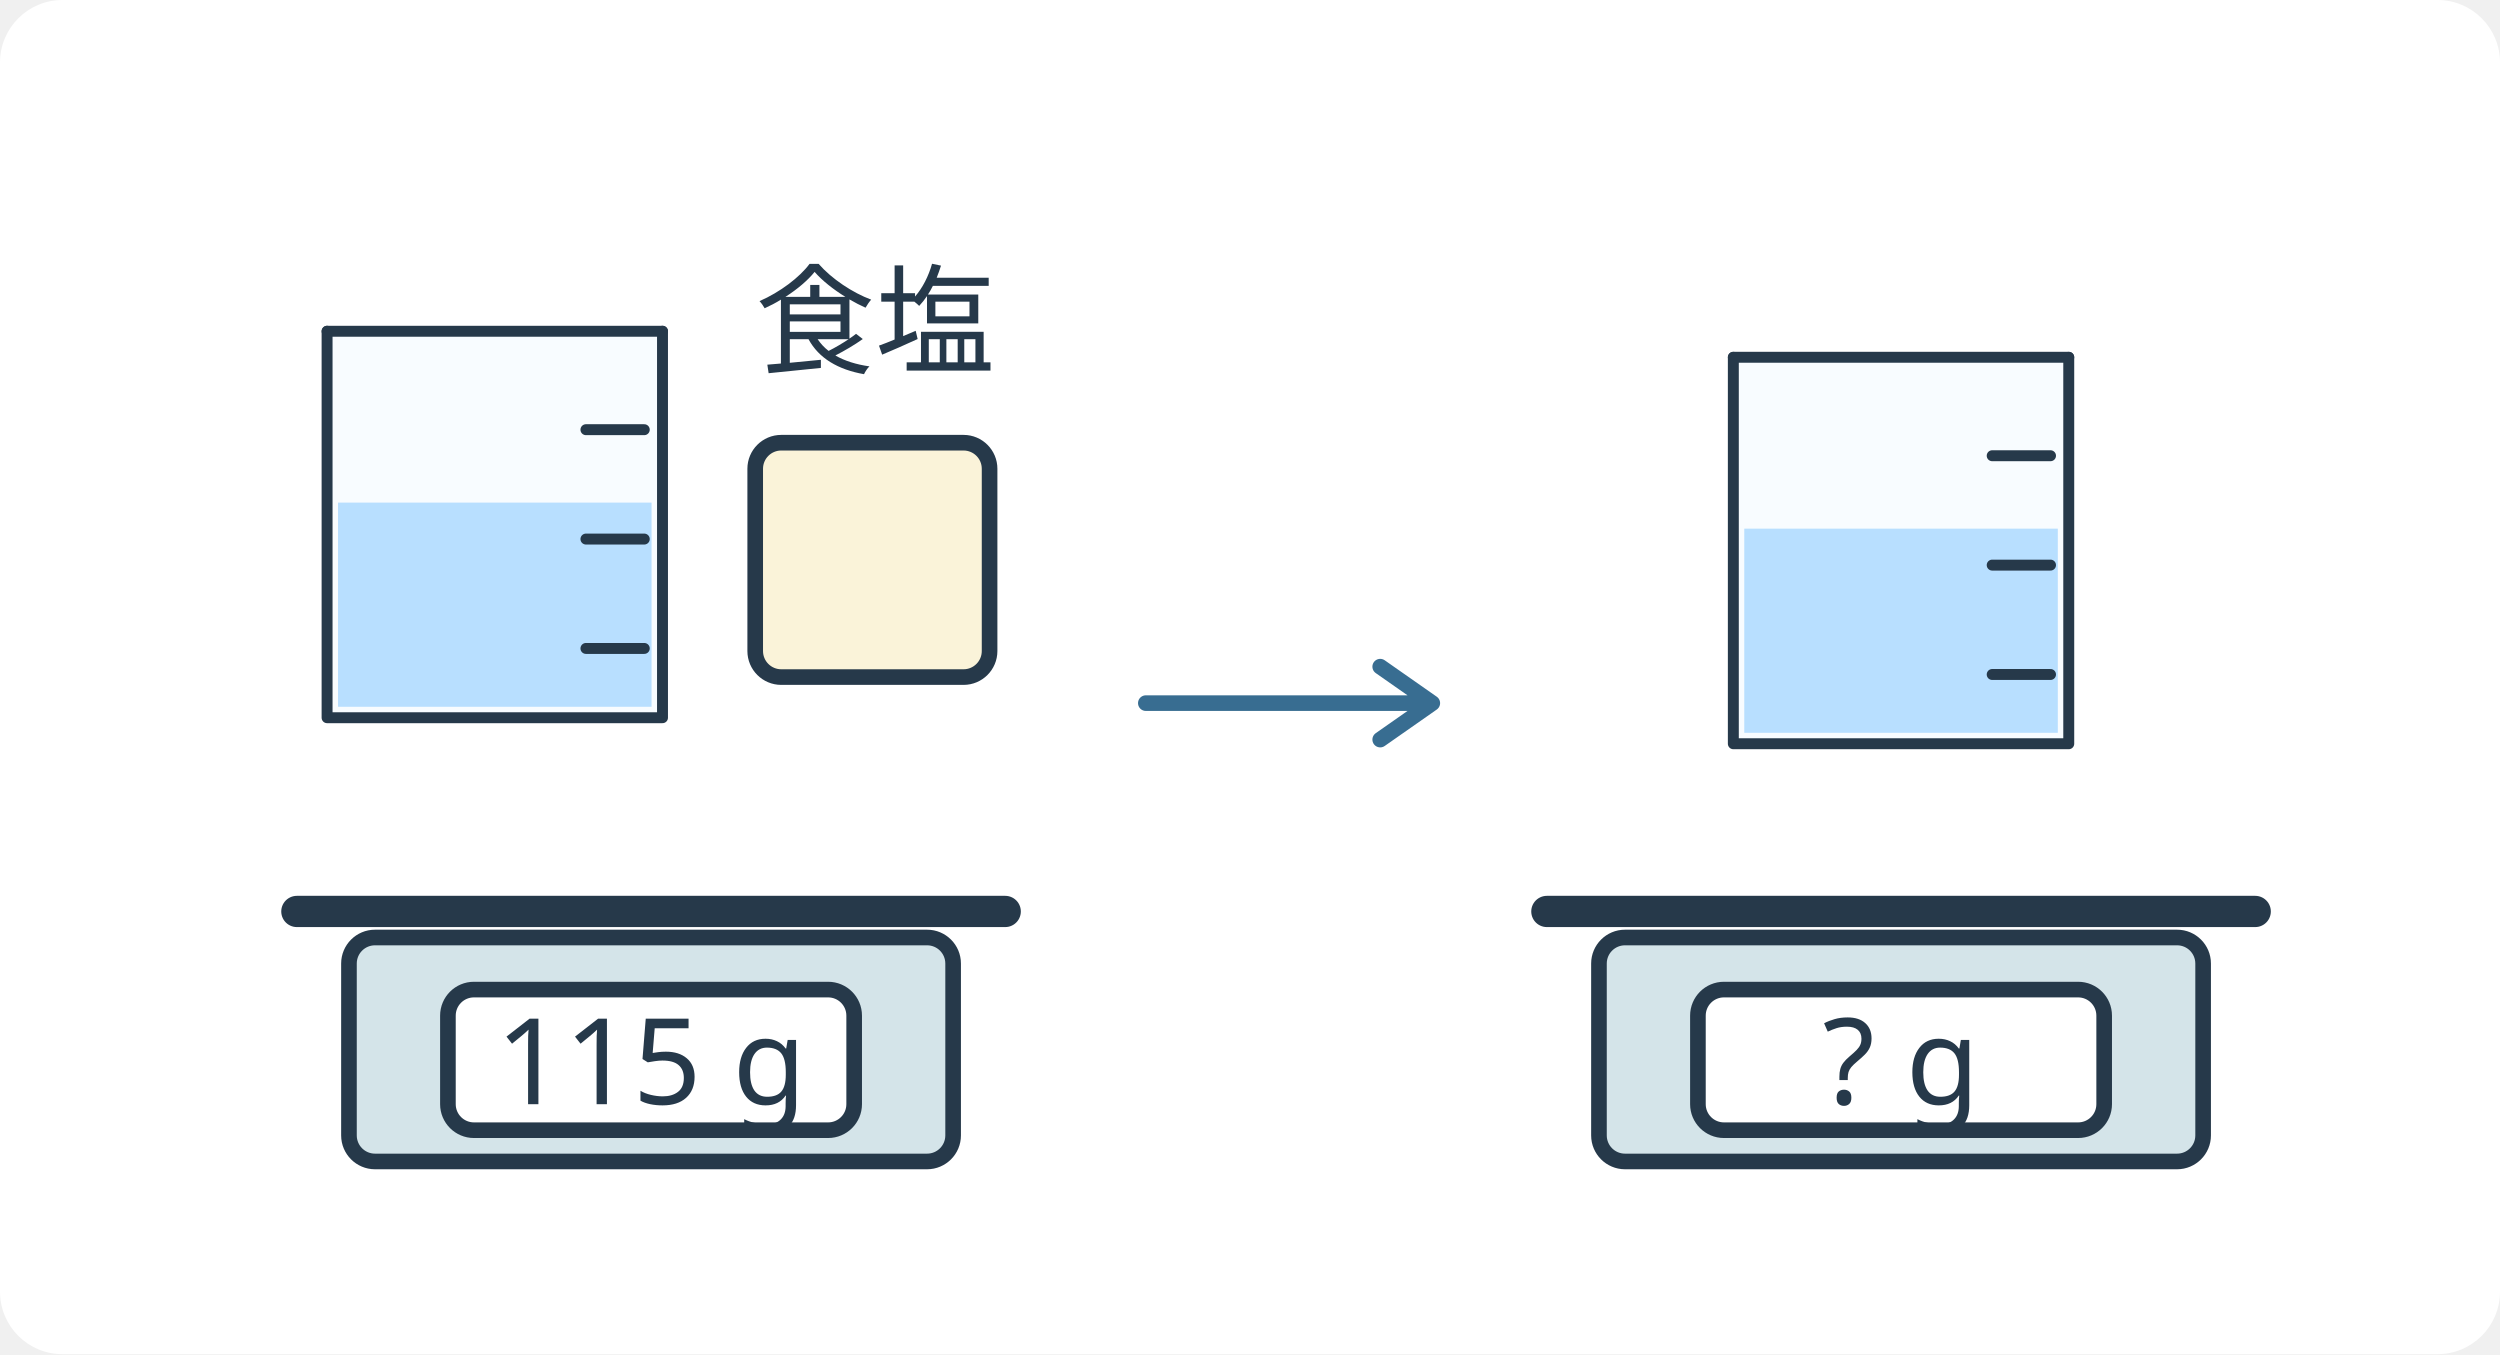
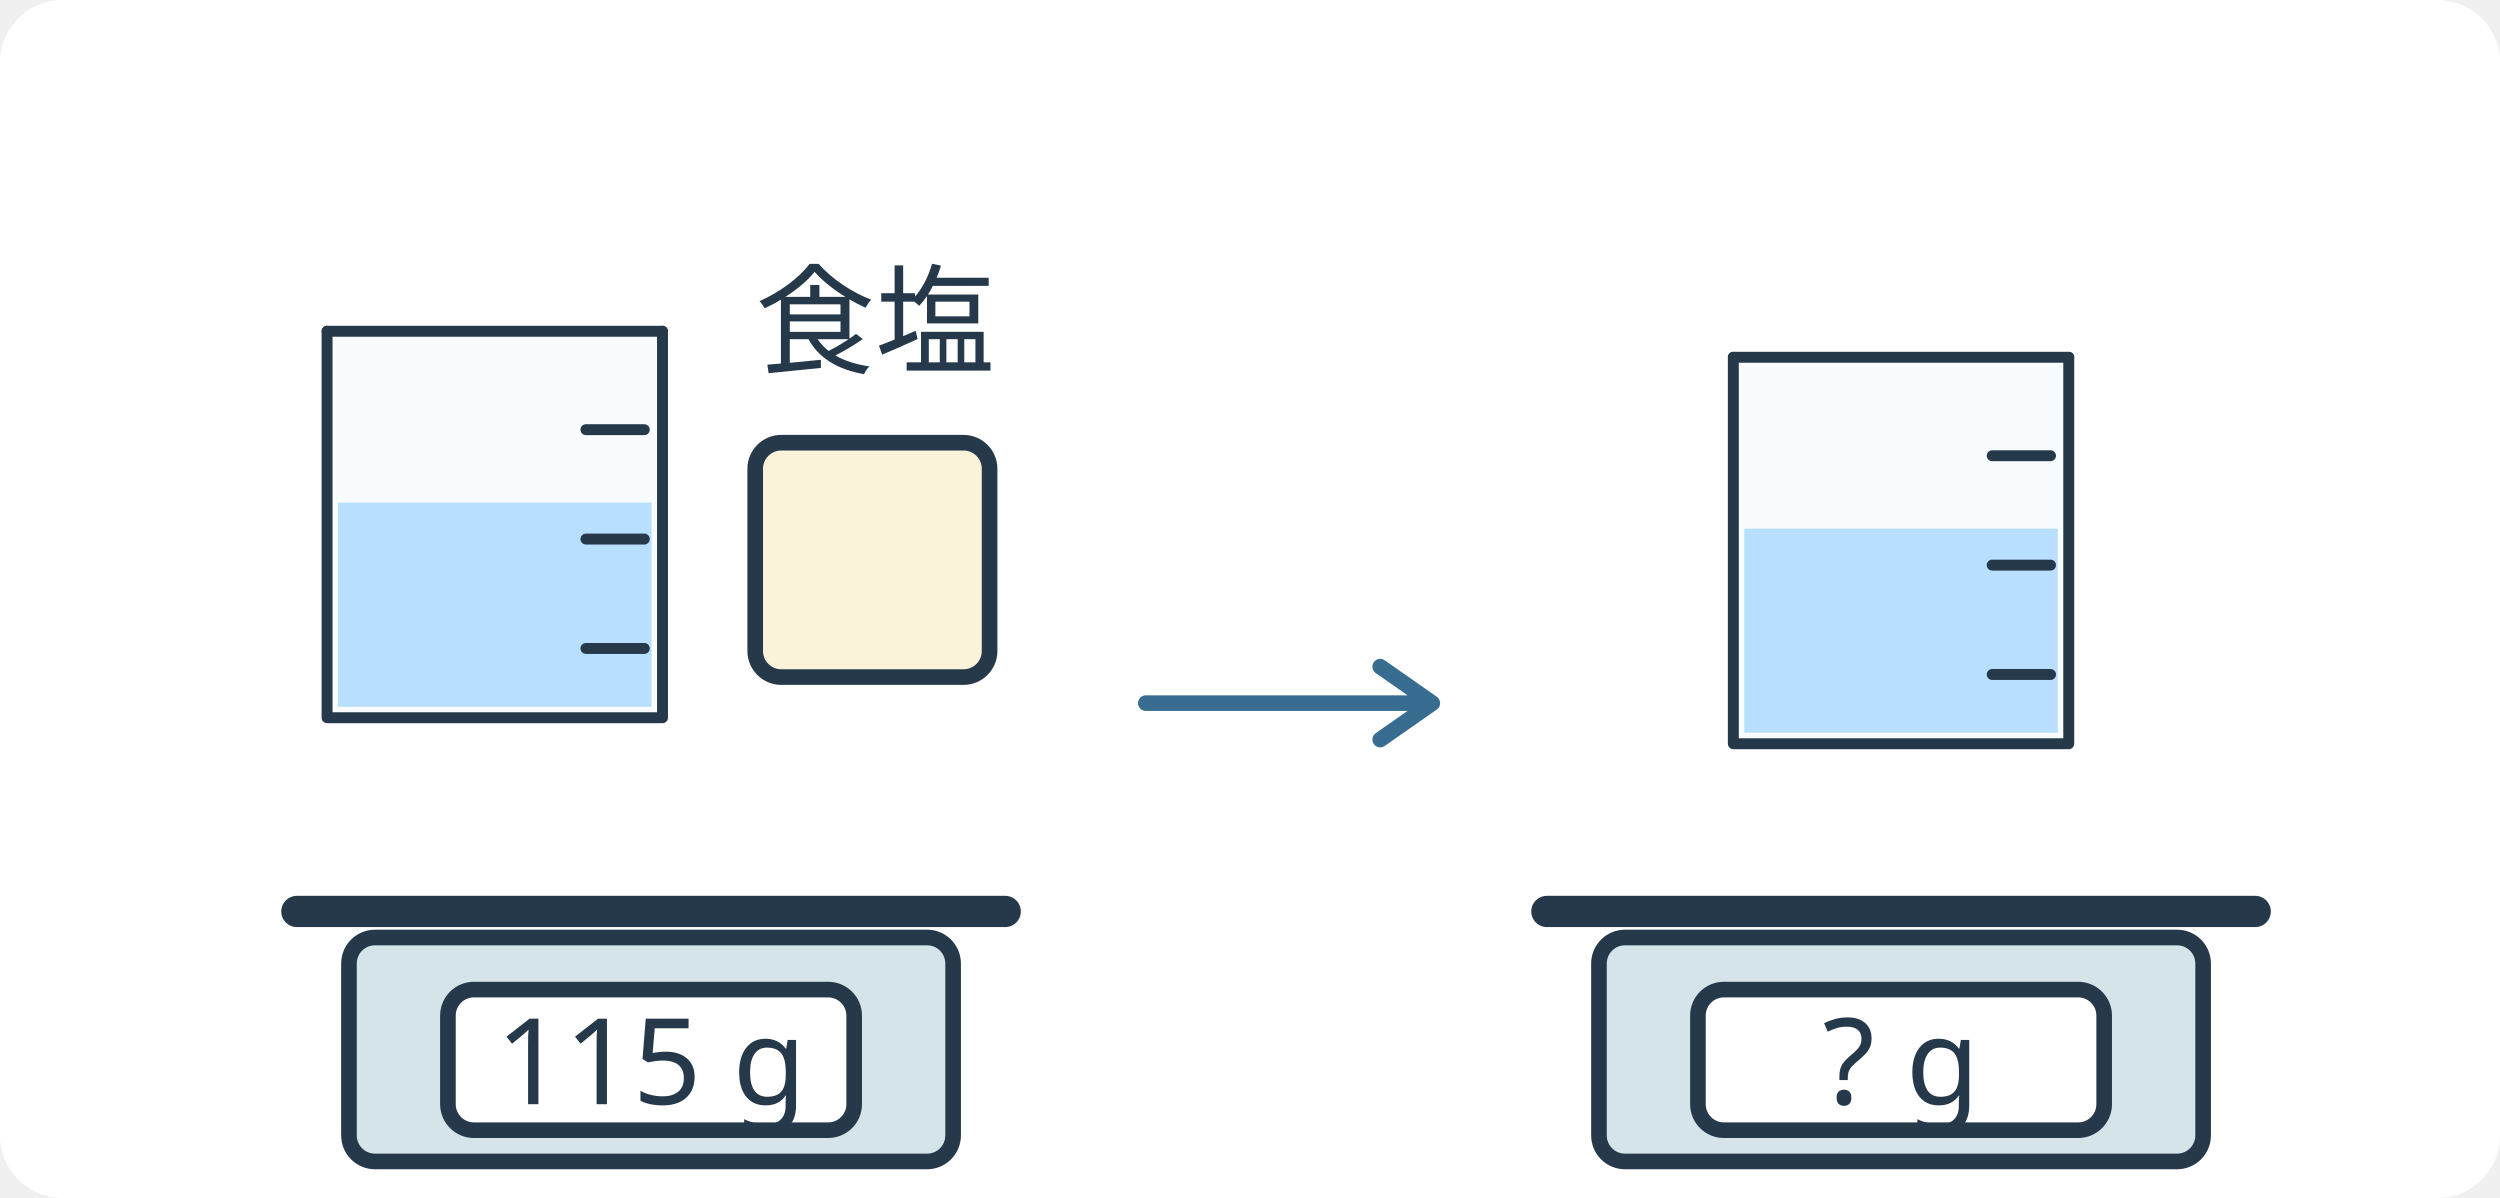
- <svg xmlns="http://www.w3.org/2000/svg" width="480" height="260" viewBox="0 0 480 260" role="img" aria-label="水と食塩を合わせた重さは115グラム。とかした後の重さを考える。">
-   <rect width="480" height="260" rx="12" fill="#fff" />
+ <svg xmlns="http://www.w3.org/2000/svg" width="480" height="230" viewBox="0 0 480 230" role="img" aria-label="水と食塩を合わせた重さは115グラム。とかした後の重さを考える。">
+   <rect width="480" height="230" rx="12" fill="#fff" />
  <g fill="#26394a" font-family="sans-serif">
    <g transform="translate(95 100) scale(0.7)">
      <path d="M-46-52v106h92V-52" fill="#f8fcff" stroke="#26394a" stroke-width="3" stroke-linecap="round" stroke-linejoin="round" />
      <path d="M-43-5h86v56h-86z" fill="#b8dfff" stroke="none" stroke-width="3" stroke-linecap="round" stroke-linejoin="round" />
      <path d="M-46-52h92M25-25h16m-16 30h16m-16 30h16" fill="none" stroke="#26394a" stroke-width="3" stroke-linecap="round" stroke-linejoin="round" />
    </g>
    <rect x="145" y="85" width="45" height="45" rx="5" fill="#faf3d9" stroke="#26394a" stroke-width="3" />
    <text x="168" y="70" font-size="23" text-anchor="middle">食塩</text>
    <g transform="translate(125 190) scale(1)">
      <rect x="-58" y="-10" width="116" height="43" rx="5" fill="#d4e4e9" stroke="#26394a" stroke-width="3" />
      <path d="M-68-15H68" fill="none" stroke="#26394a" stroke-width="6" stroke-linecap="round" stroke-linejoin="round" />
      <rect x="-39" y="0" width="78" height="27" rx="5" fill="#fff" stroke="#26394a" stroke-width="3" />
      <text x="0" y="22" font-size="23" text-anchor="middle">115 g</text>
    </g>
    <g transform="translate(220 135) scale(1 1)">
      <path d="M0 0h55m-10 -7l10 7-10 7" fill="none" stroke="#386d91" stroke-width="3" stroke-linecap="round" stroke-linejoin="round" />
    </g>
    <g transform="translate(365 105) scale(0.7)">
      <path d="M-46-52v106h92V-52" fill="#f8fcff" stroke="#26394a" stroke-width="3" stroke-linecap="round" stroke-linejoin="round" />
      <path d="M-43-5h86v56h-86z" fill="#b8dfff" stroke="none" stroke-width="3" stroke-linecap="round" stroke-linejoin="round" />
      <path d="M-46-52h92M25-25h16m-16 30h16m-16 30h16" fill="none" stroke="#26394a" stroke-width="3" stroke-linecap="round" stroke-linejoin="round" />
    </g>
    <g transform="translate(365 190) scale(1)">
      <rect x="-58" y="-10" width="116" height="43" rx="5" fill="#d4e4e9" stroke="#26394a" stroke-width="3" />
      <path d="M-68-15H68" fill="none" stroke="#26394a" stroke-width="6" stroke-linecap="round" stroke-linejoin="round" />
      <rect x="-39" y="0" width="78" height="27" rx="5" fill="#fff" stroke="#26394a" stroke-width="3" />
      <text x="0" y="22" font-size="23" text-anchor="middle">? g</text>
    </g>
  </g>
</svg>
